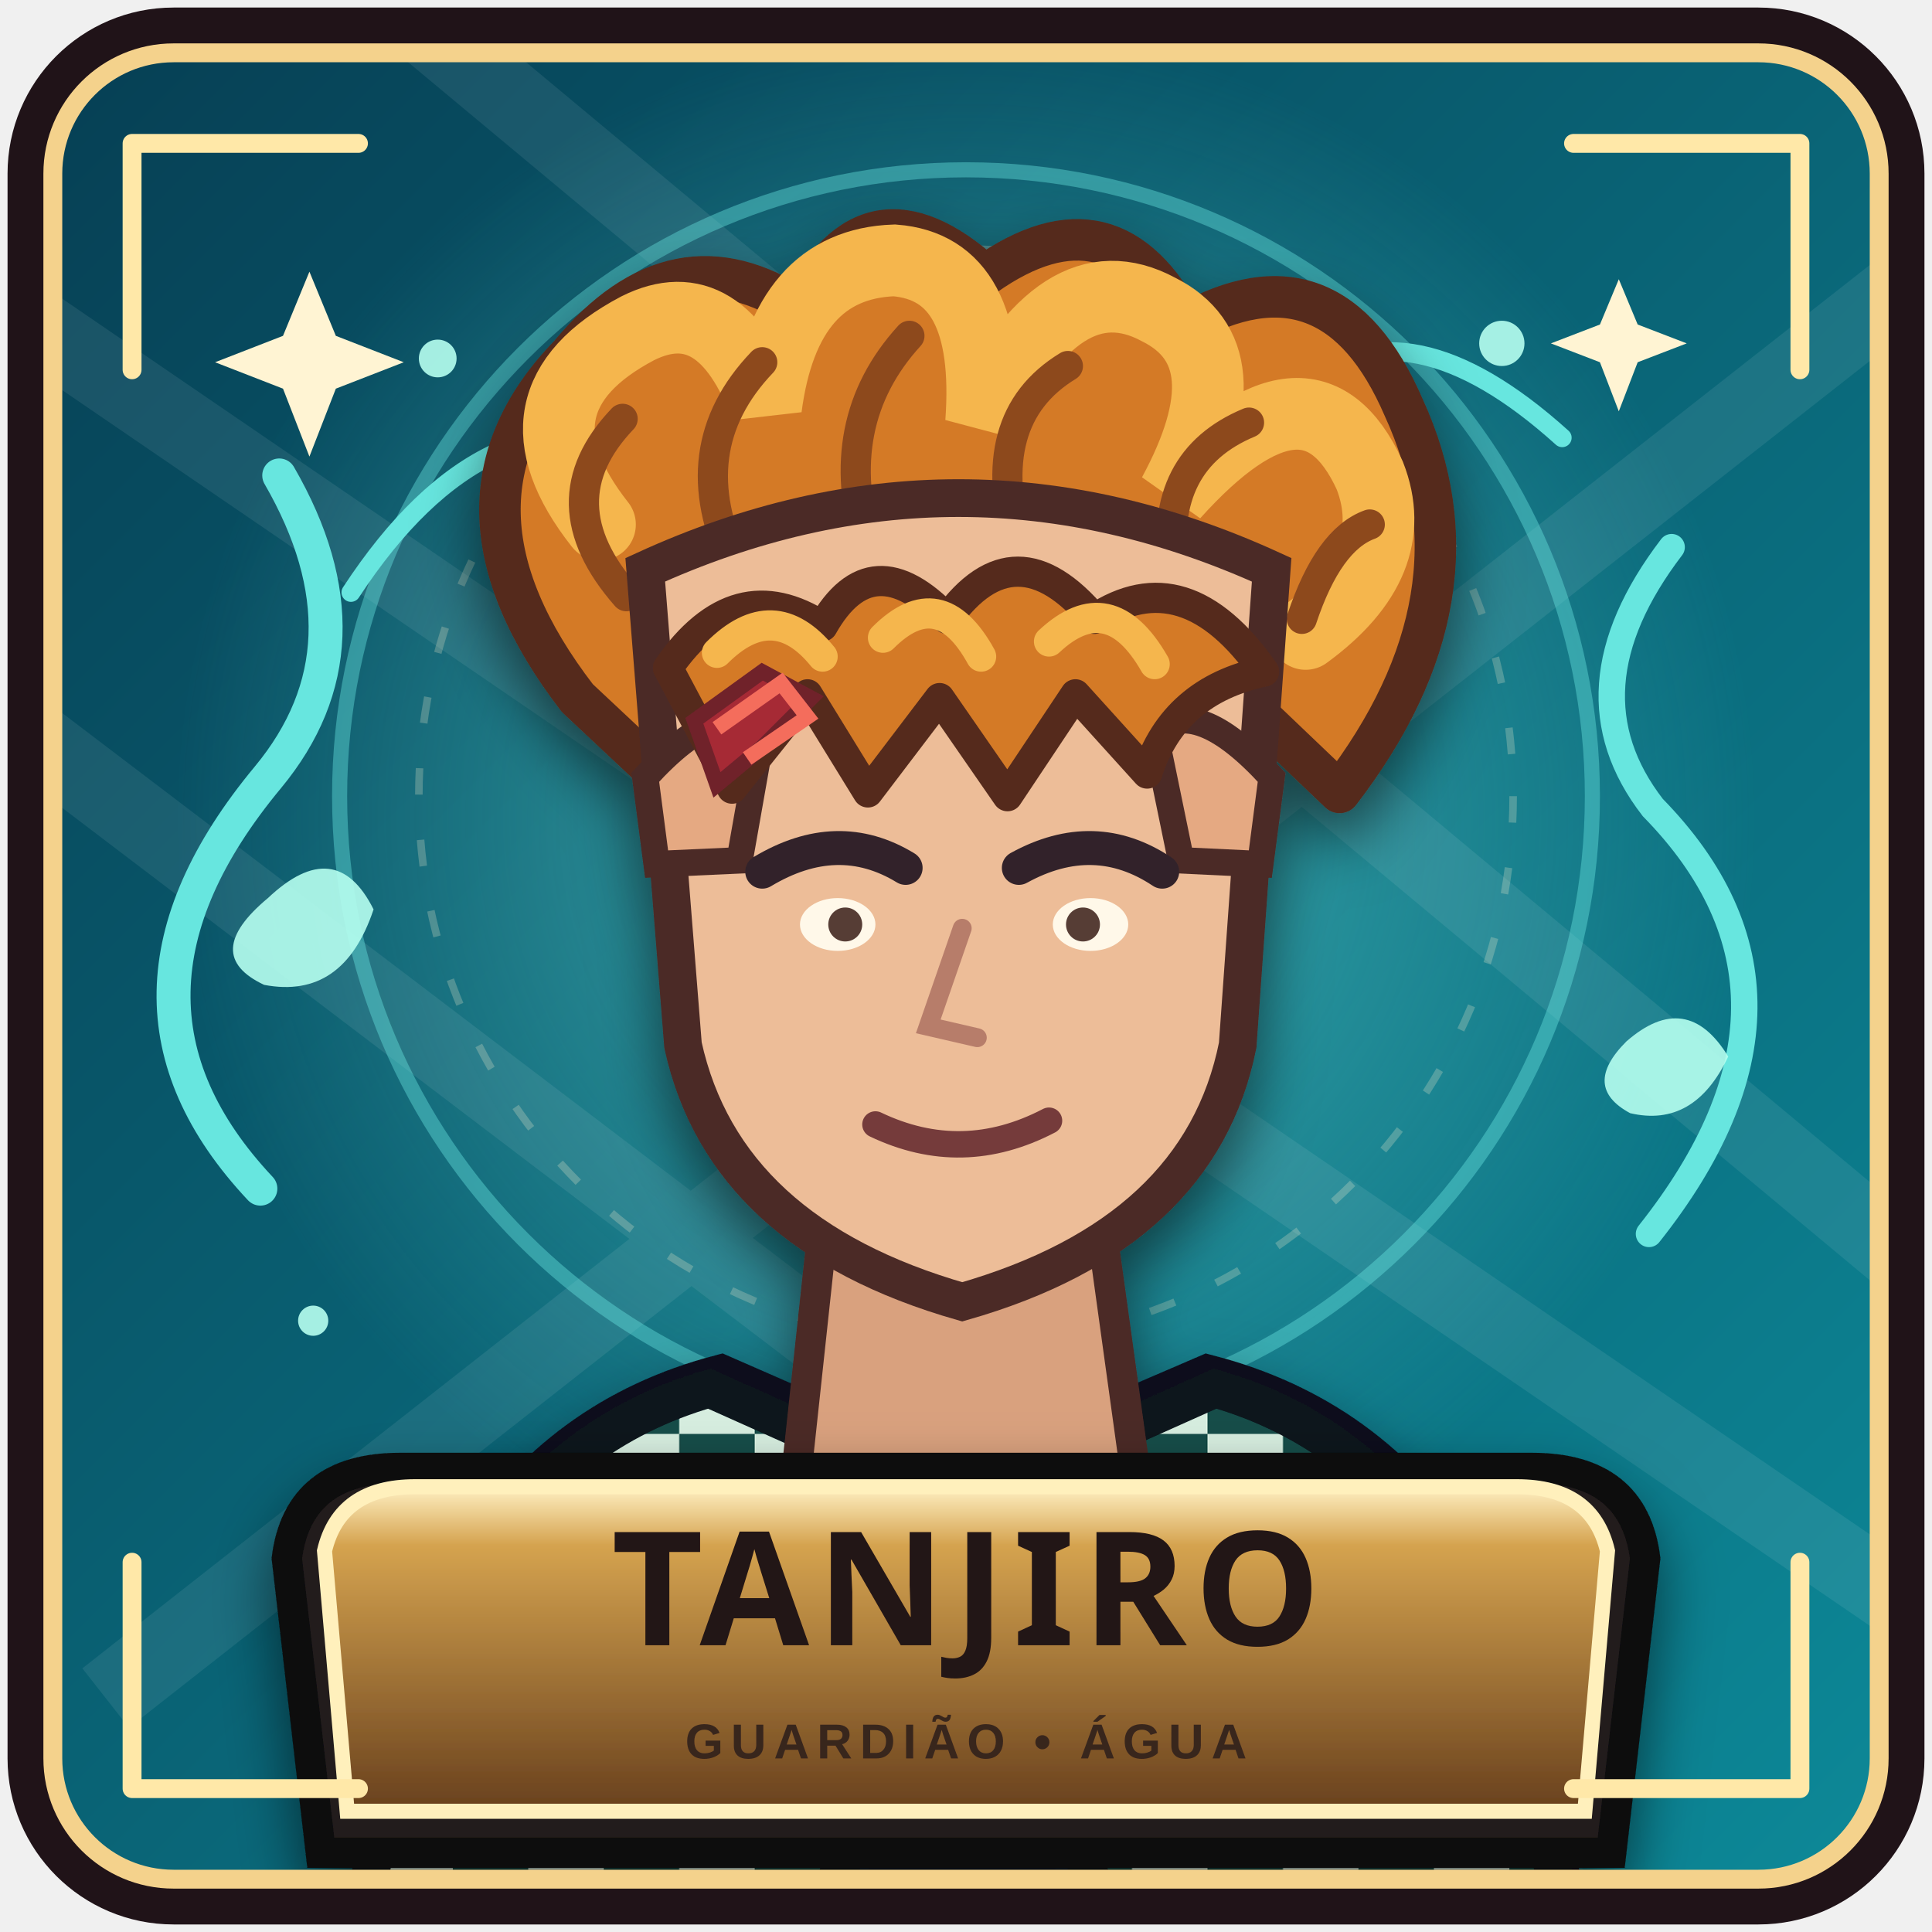
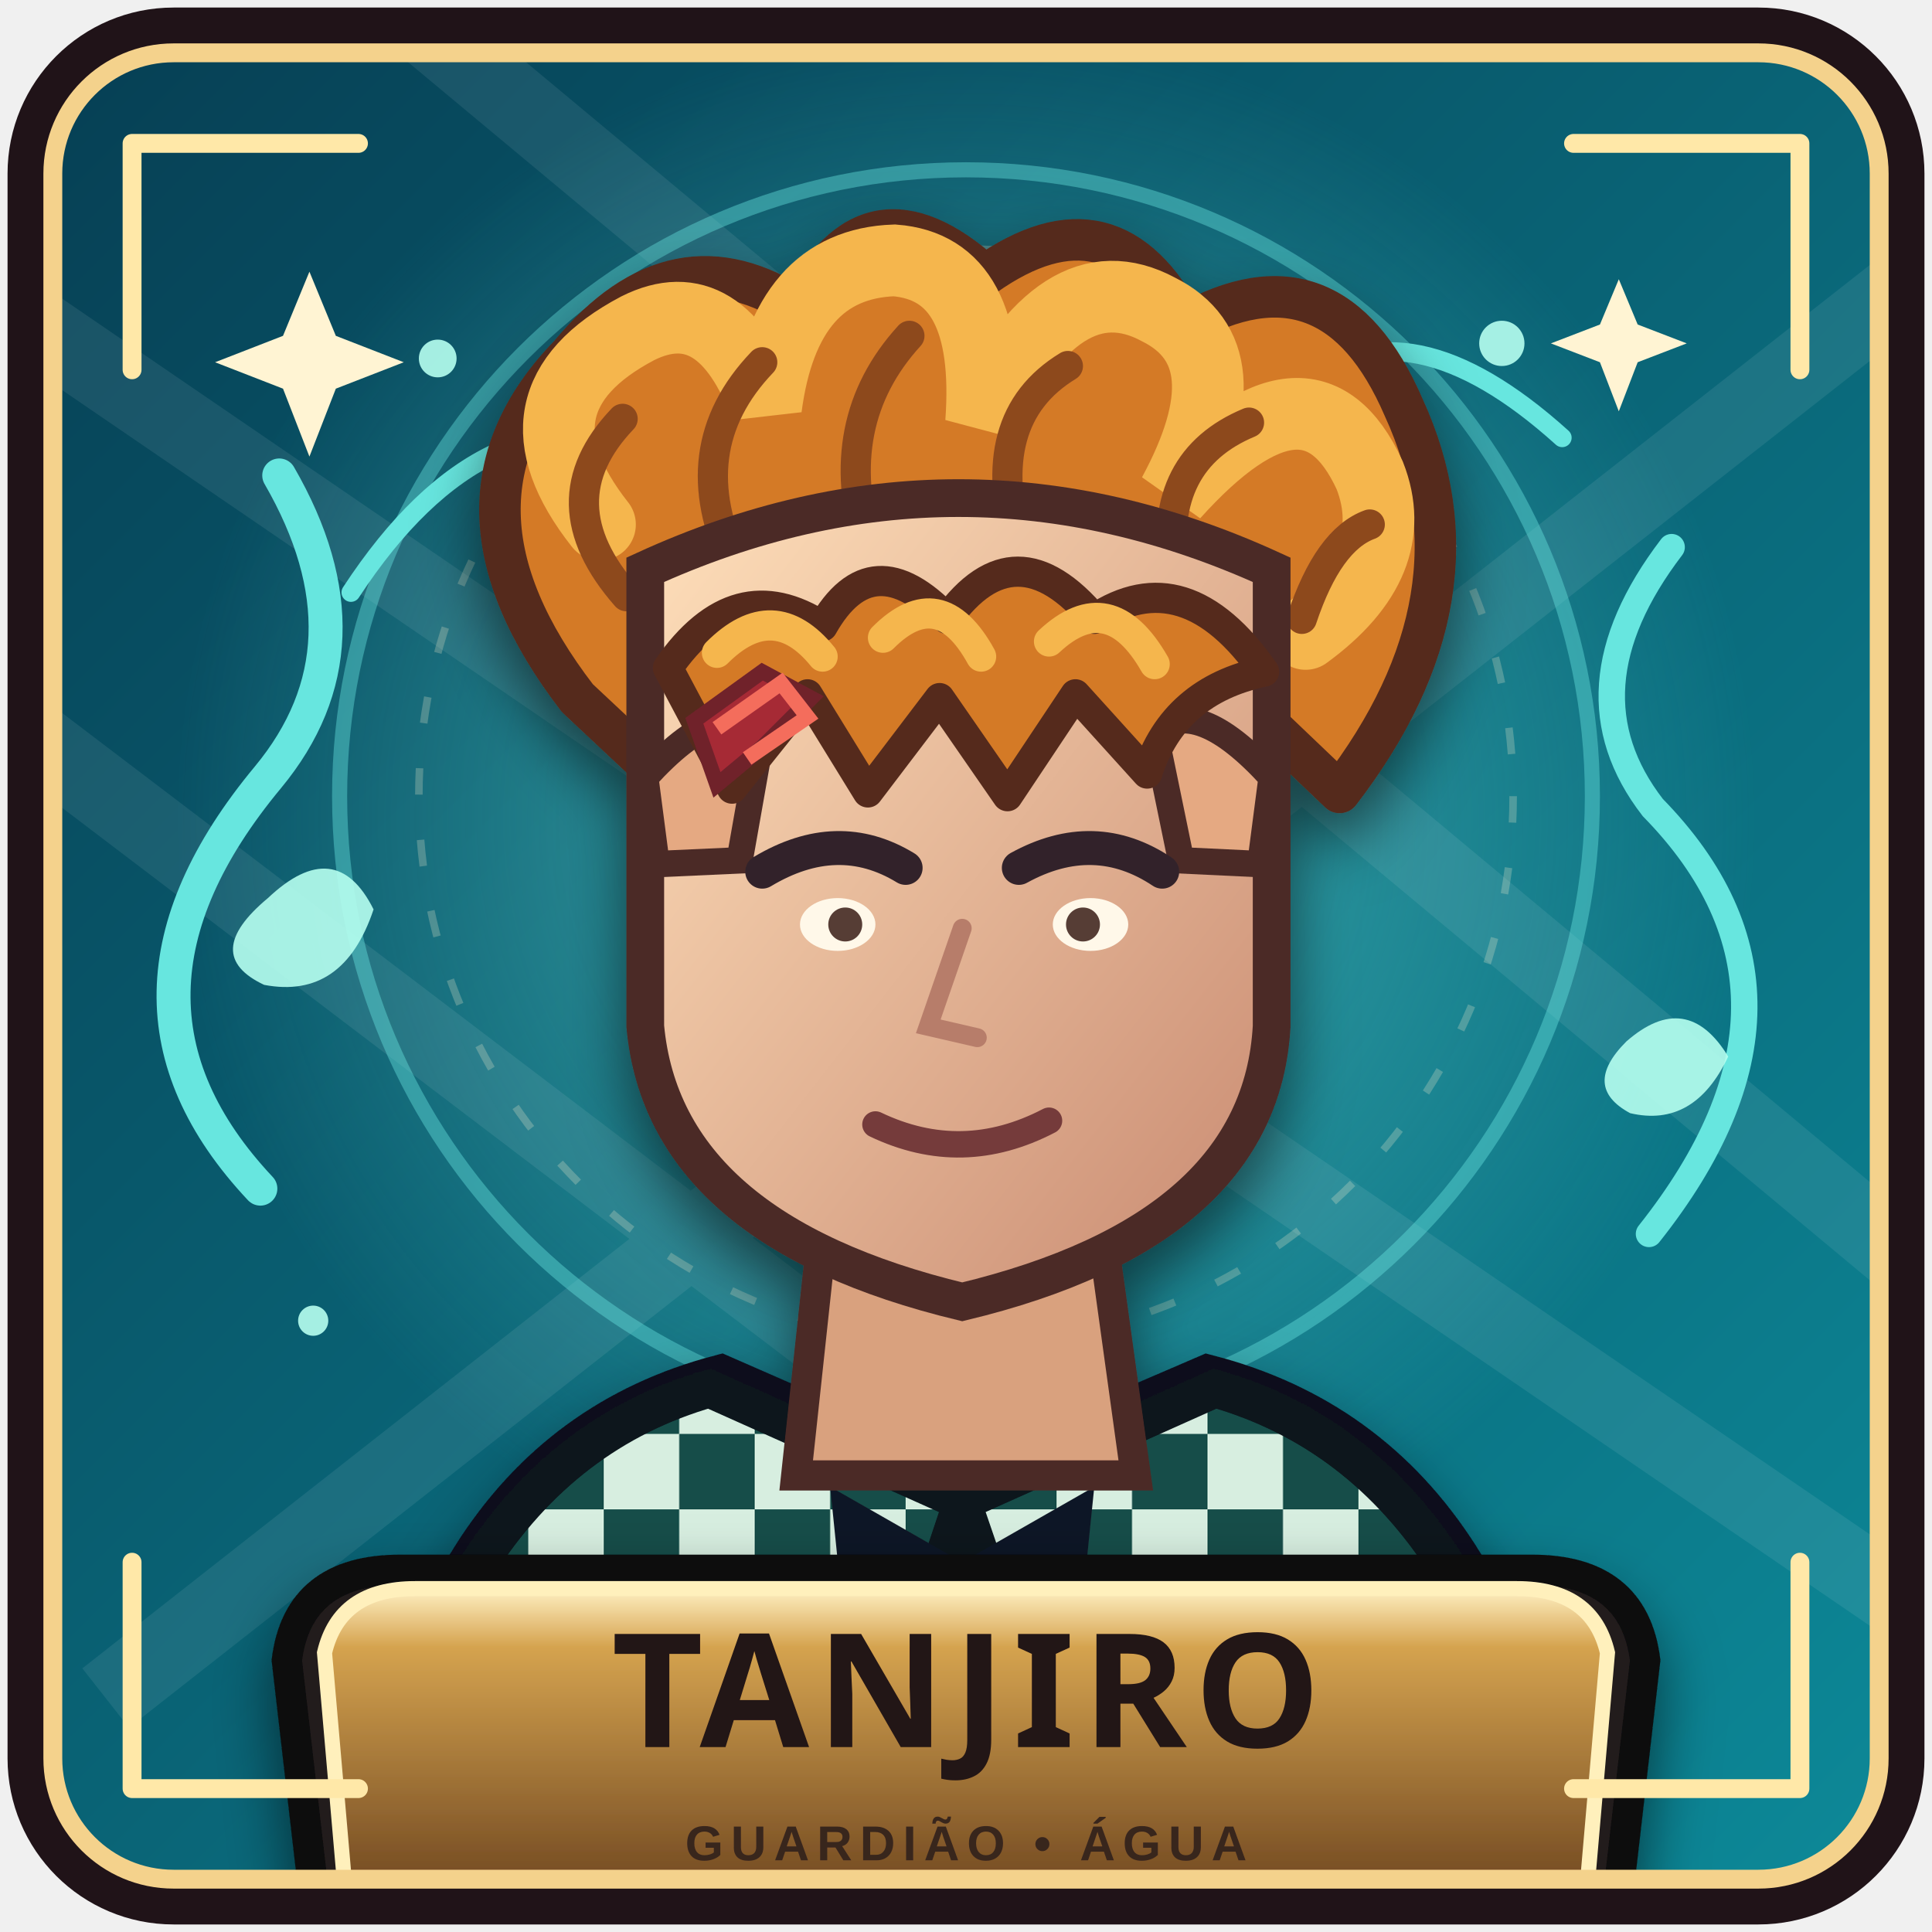
<svg xmlns="http://www.w3.org/2000/svg" width="512" height="512" viewBox="0 0 512 512" role="img" aria-labelledby="title desc">
  <defs>
    <linearGradient id="bg" x1="0" y1="0" x2="1" y2="1">
      <stop stop-color="#063d52" />
      <stop offset="1" stop-color="#0d8b9a" />
    </linearGradient>
    <radialGradient id="halo">
      <stop stop-color="#67e6df" stop-opacity=".55" />
      <stop offset="1" stop-color="#67e6df" stop-opacity="0" />
    </radialGradient>
    <linearGradient id="plaque" x1="0" y1="0" x2="0" y2="1">
      <stop stop-color="#fff0c3" />
      <stop offset=".18" stop-color="#d5a34f" />
      <stop offset="1" stop-color="#68401d" />
    </linearGradient>
    <linearGradient id="skin" x1="0" y1="0" x2="1" y2="1">
      <stop stop-color="#ffe0bb" />
      <stop offset="1" stop-color="#c88970" />
    </linearGradient>
    <pattern id="check" width="40" height="40" patternUnits="userSpaceOnUse">
      <rect width="40" height="40" fill="#d7eee0" />
      <rect width="20" height="20" fill="#174e49" />
      <rect x="20" y="20" width="20" height="20" fill="#174e49" />
    </pattern>
    <filter id="shadow" x="-30%" y="-30%" width="160%" height="170%">
      <feGaussianBlur in="SourceAlpha" stdDeviation="8" />
      <feOffset dy="8" />
      <feComponentTransfer>
        <feFuncA type="linear" slope=".55" />
      </feComponentTransfer>
      <feMerge>
        <feMergeNode />
        <feMergeNode in="SourceGraphic" />
      </feMerge>
    </filter>
    <clipPath id="clip">
      <rect x="15" y="15" width="482" height="482" rx="32" />
    </clipPath>
  </defs>
  <g clip-path="url(#clip)">
    <rect width="512" height="512" fill="url(#bg)" />
    <circle cx="256" cy="217" r="210" fill="url(#halo)" />
    <path d="M0 80 L512 430 M-25 170 L425 512 M80 -20 L512 340 M512 70 L28 450" stroke="#fff" stroke-opacity=".08" stroke-width="20" />
    <circle cx="256" cy="211" r="166" fill="none" stroke="#67e6df" stroke-width="4" stroke-opacity=".42" />
    <circle cx="256" cy="211" r="145" fill="none" stroke="#fff2d0" stroke-width="2" stroke-opacity=".24" stroke-dasharray="7 12" />
    <g fill="none" stroke="#67e6df" stroke-linecap="round">
      <path d="M69 315 Q22 265 71 206 Q100 171 74 126" stroke-width="9" />
      <path d="M437 327 Q487 264 438 214 Q414 183 443 145" stroke-width="7" />
      <path d="M93 157 Q129 102 175 119" stroke-width="5" />
      <path d="M414 116 Q373 79 345 102" stroke-width="5" />
    </g>
    <g fill="#b6fff0" opacity=".9">
      <path d="M71 238 q18 -17 28 3 q-8 24 -29 20 q-17 -8 1 -23Z" />
      <path d="M431 276 q16 -14 27 4 q-9 19 -26 15 q-13 -7 -1 -19Z" />
      <circle cx="116" cy="95" r="5" />
      <circle cx="398" cy="91" r="6" />
      <circle cx="83" cy="350" r="4" />
    </g>
    <g filter="url(#shadow)">
      <path d="M98 512 Q107 387 191 365 L255 393 L320 365 Q405 387 414 512Z" fill="#101b2b" stroke="#07111d" stroke-width="12" />
      <path d="M96 512 Q111 390 188 368 L255 398 L217 512Z" fill="url(#check)" stroke="#08121b" stroke-width="10" />
      <path d="M414 512 Q399 390 322 368 L255 398 L294 512Z" fill="url(#check)" stroke="#08121b" stroke-width="10" />
      <path d="M220 394 L255 414 L290 394 L278 512 L232 512Z" fill="#111827" />
      <path d="M255 412 L266 443 L255 460 L244 443Z" fill="#b4e6e4" />
      <path d="M218 326 L292 326 L301 391 L211 391Z" fill="#d9a17e" stroke="#4b2b27" stroke-width="8" />
      <path d="M153 185 Q113 133 151 94 Q179 60 212 82 Q230 45 261 73 Q295 49 314 86 Q353 64 372 108 Q395 158 355 210 L333 189 L306 216 L274 188 L245 217 L215 187 L185 215Z" fill="#d47a28" stroke="#542b1d" stroke-width="11" stroke-linejoin="round" />
      <path d="M159 139 Q133 106 169 87 Q191 76 203 108 Q208 70 237 69 Q263 71 260 112 Q281 68 307 82 Q331 94 311 131 Q347 91 363 126 Q372 149 346 168" fill="none" stroke="#f5b64d" stroke-width="19" stroke-linecap="round" />
      <path d="M166 158 Q144 133 165 111 M195 150 Q180 119 202 96 M230 145 Q220 112 241 89 M270 145 Q260 111 283 97 M311 151 Q307 122 331 112 M345 164 Q352 143 363 139" fill="none" stroke="#8d481f" stroke-width="8" stroke-linecap="round" />
-       <path d="M171 151 Q254 113 337 151 L328 277 Q318 327 255 345 Q192 327 181 277Z" fill="#edbd98" stroke="#4b2b27" stroke-width="10" />
+       <path d="M171 151 Q254 113 337 151 L337 272 Q334 326 255 345 Q176 326 171 272Z" fill="url(#skin)" stroke="#4b2b27" stroke-width="10" />
      <path d="M171 206 Q191 184 202 194 L196 228 L174 229Z M337 206 Q317 184 306 194 L313 228 L334 229Z" fill="#e5a982" stroke="#4b2b27" stroke-width="7" />
      <path d="M177 177 Q195 151 218 166 Q231 143 251 164 Q269 139 290 164 Q314 148 335 178 Q311 183 304 205 L285 184 L267 211 L249 185 L230 210 L214 184 L194 209Z" fill="#d47a28" stroke="#542b1d" stroke-width="8" stroke-linejoin="round" />
      <path d="M190 173 Q205 158 218 174 M234 169 Q249 154 260 174 M278 170 Q294 155 306 176" fill="none" stroke="#f5b64d" stroke-width="8" stroke-linecap="round" />
      <path d="M202 231 Q222 219 240 230" fill="none" stroke="#33242a" stroke-width="9" stroke-linecap="round" />
      <path d="M270 230 Q290 219 308 231" fill="none" stroke="#33242a" stroke-width="9" stroke-linecap="round" />
      <ellipse cx="222" cy="245" rx="10" ry="7" fill="#fff8e9" />
      <ellipse cx="289" cy="245" rx="10" ry="7" fill="#fff8e9" />
      <circle cx="224" cy="245" r="4.5" fill="#573c36" />
      <circle cx="287" cy="245" r="4.5" fill="#573c36" />
      <path d="M255 246 L246 272 L259 275" fill="none" stroke="#b77d6a" stroke-width="5" stroke-linecap="round" />
      <path d="M232 298 Q255 309 278 297" fill="none" stroke="#743b3b" stroke-width="7" stroke-linecap="round" />
      <path d="M184 191 L202 178 L215 185 L202 198 L190 208Z" fill="#a62a36" stroke="#70202b" stroke-width="4" />
      <path d="M190 193 L207 181 L214 190 L198 201" fill="none" stroke="#f46d5c" stroke-width="4" />
    </g>
    <g fill="#fff4d3">
      <path d="M82 72 l7 17 18 7 -18 7 -7 18 -7 -18 -18 -7 18 -7Z" />
      <path d="M429 74 l5 12 13 5 -13 5 -5 13 -5 -13 -13 -5 13 -5Z" />
    </g>
-     <g transform="translate(256 423)" filter="url(#shadow)">
+     <g transform="translate(256 450)" filter="url(#shadow)">
      <path d="M-180 -10 Q-177 -34 -150 -34 H150 Q177 -34 180 -10 L171 68 H-171Z" fill="#211b1a" stroke="#09090d" stroke-width="8" />
      <path d="M-170 -12 Q-166 -29 -146 -29 H146 Q166 -29 170 -12 L164 57 H-164Z" fill="url(#plaque)" stroke="#fff0bc" stroke-width="4" />
      <text x="0" y="13" text-anchor="middle" fill="#241414" font-family="Arial Black, Impact, sans-serif" font-size="42" font-weight="900" letter-spacing="2">TANJIRO</text>
      <text x="0" y="43" text-anchor="middle" fill="#39251e" font-family="Arial, sans-serif" font-size="13" font-weight="800" letter-spacing="2">GUARDIÃO • ÁGUA</text>
    </g>
    <path d="M35 38 H95 M35 38 V98 M477 38 H417 M477 38 V98 M35 474 H95 M35 474 V414 M477 474 H417 M477 474 V414" fill="none" stroke="#ffe8a8" stroke-width="5" stroke-linecap="round" />
  </g>
  <rect x="8" y="8" width="496" height="496" rx="38" fill="none" stroke="#201318" stroke-width="12" />
  <rect x="14" y="14" width="484" height="484" rx="32" fill="none" stroke="#f4d28c" stroke-width="5" />
</svg>
